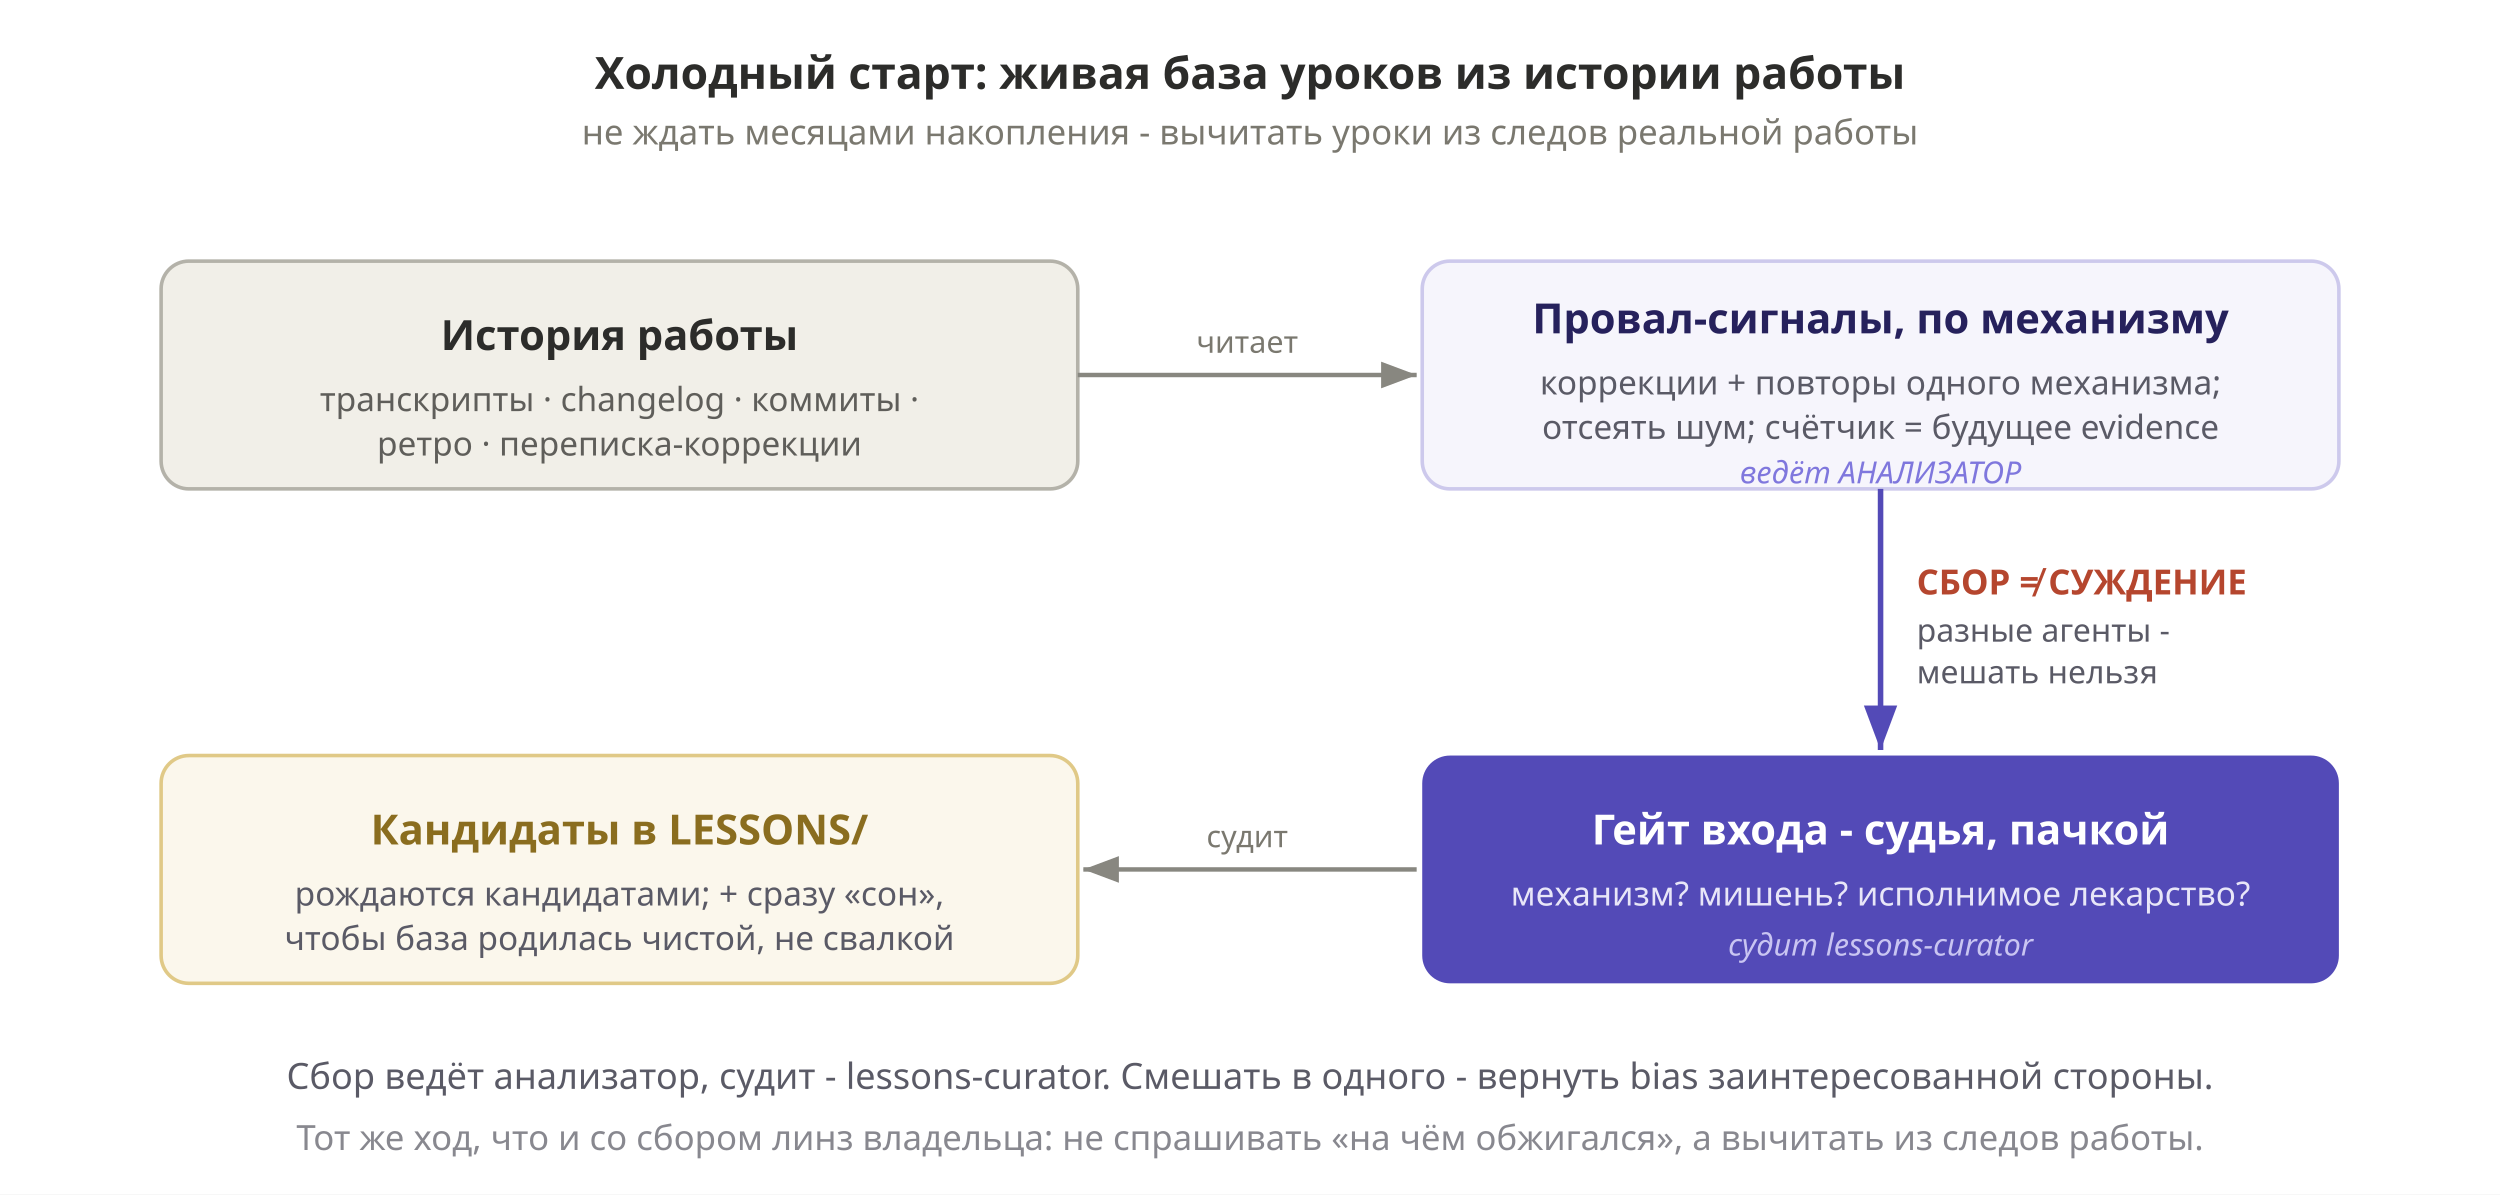
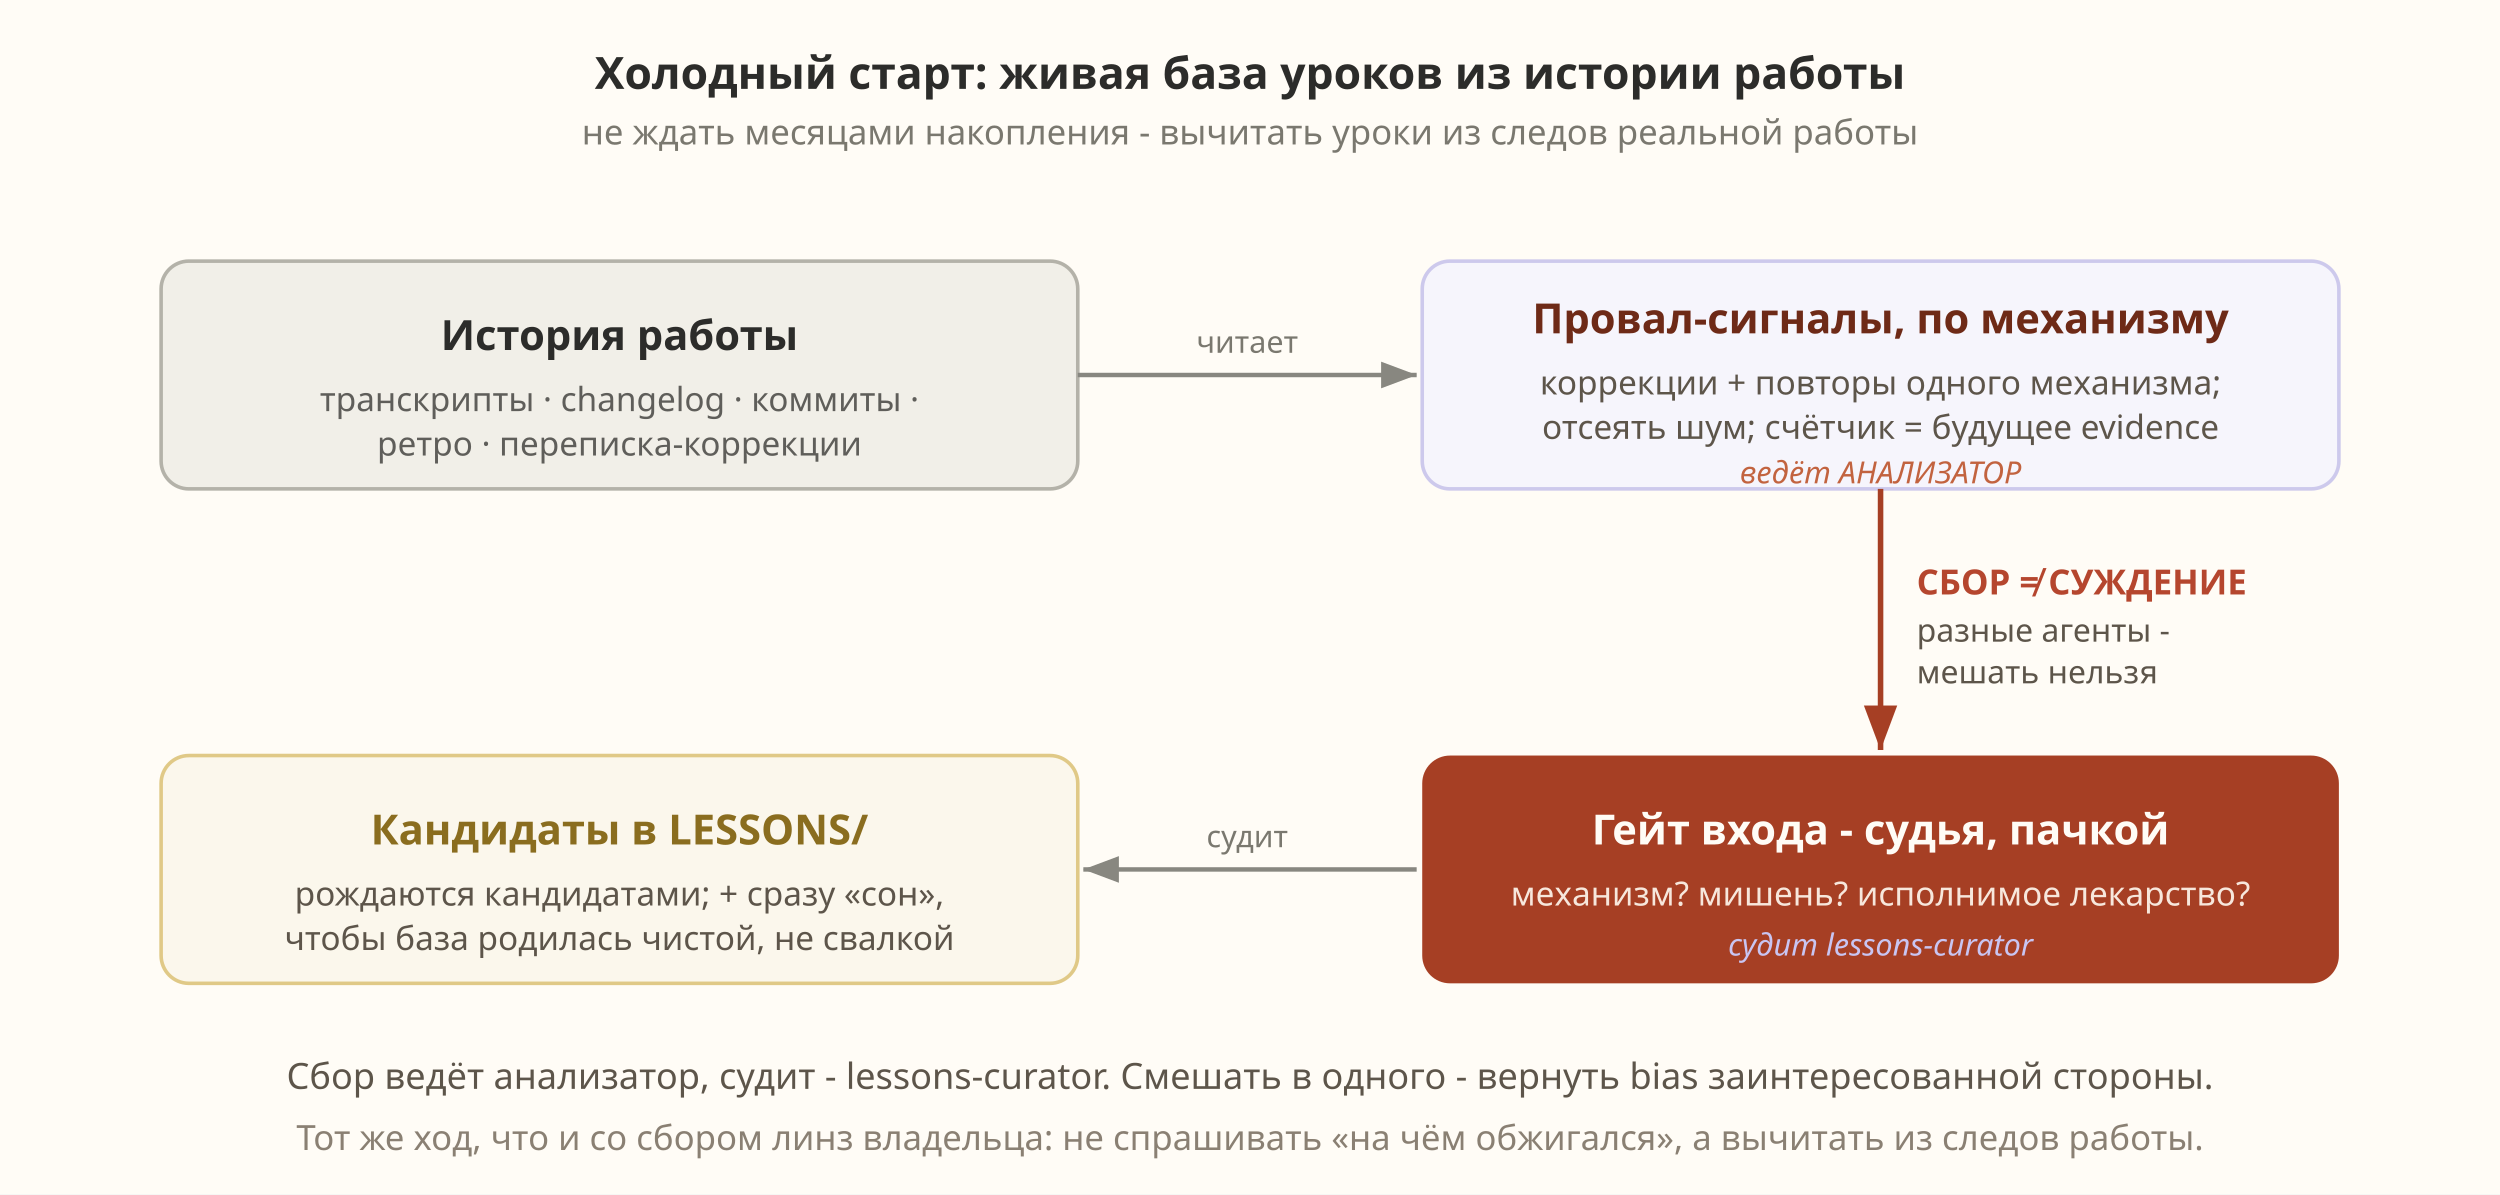
- <svg xmlns="http://www.w3.org/2000/svg" viewBox="0 0 900 430" font-family="'IBM Plex Sans', system-ui, sans-serif">
+ <svg xmlns="http://www.w3.org/2000/svg" viewBox="0 0 900 430" font-family="'Golos Text', 'IBM Plex Sans', system-ui, sans-serif">
  <defs>
    <marker id="a" markerWidth="10" markerHeight="10" refX="8" refY="3" orient="auto" markerUnits="strokeWidth">
      <path d="M0,0 L8,3 L0,6 Z" fill="#888780" />
    </marker>
    <marker id="ap" markerWidth="10" markerHeight="10" refX="8" refY="3" orient="auto" markerUnits="strokeWidth">
-       <path d="M0,0 L8,3 L0,6 Z" fill="#534ab7" />
+       <path d="M0,0 L8,3 L0,6 Z" fill="#a63f24" />
    </marker>
  </defs>
-   <rect width="900" height="430" fill="#ffffff" />
+   <rect width="900" height="430" fill="#fffcf6" />
  <text x="450" y="32" text-anchor="middle" font-size="16" font-weight="600" fill="#2c2c2a">Холодный старт: живая база уроков из истории работы</text>
  <text x="450" y="52" text-anchor="middle" font-size="12.5" fill="#7a786f">не ждать месяцами накопления - вычитать уроки из следов реальной работы</text>
  <rect x="58" y="94" width="330" height="82" rx="10" fill="#f1efe8" stroke="#b4b2a9" stroke-width="1.3" />
  <text x="223" y="126" text-anchor="middle" font-size="15" font-weight="700" fill="#2c2c2a">История работы</text>
  <text x="223" y="148" text-anchor="middle" font-size="12" fill="#5f5e5a">транскрипты · changelog · коммиты ·</text>
  <text x="223" y="164" text-anchor="middle" font-size="12" fill="#5f5e5a">ретро · переписка-коррекции</text>
  <rect x="512" y="94" width="330" height="82" rx="10" fill="#f6f5fc" stroke="#cdc9ec" stroke-width="1.3" />
-   <text x="677" y="120" text-anchor="middle" font-size="15" font-weight="700" fill="#26215c">Провал-сигналы, по механизму</text>
-   <text x="677" y="142" text-anchor="middle" font-size="12" fill="#5a5a66">коррекции + повторы одного механизма;</text>
-   <text x="677" y="158" text-anchor="middle" font-size="12" fill="#5a5a66">отсеять шум; счётчик = будущее evidence</text>
-   <text x="677" y="174" text-anchor="middle" font-size="11" font-style="italic" fill="#7f77dd">ведёт АНАЛИЗАТОР</text>
-   <rect x="512" y="272" width="330" height="82" rx="10" fill="#534ab7" />
-   <text x="677" y="304" text-anchor="middle" font-size="15" font-weight="700" fill="#ffffff">Гейт входа - судья, пачкой</text>
-   <text x="677" y="326" text-anchor="middle" font-size="12" fill="#e8e6f8">механизм? мишень? исполнимое лекарство?</text>
+   <text x="677" y="120" text-anchor="middle" font-size="15" font-weight="700" fill="#6e2a17">Провал-сигналы, по механизму</text>
+   <text x="677" y="142" text-anchor="middle" font-size="12" fill="#5d554a">коррекции + повторы одного механизма;</text>
+   <text x="677" y="158" text-anchor="middle" font-size="12" fill="#5d554a">отсеять шум; счётчик = будущее evidence</text>
+   <text x="677" y="174" text-anchor="middle" font-size="11" font-style="italic" fill="#c2633f">ведёт АНАЛИЗАТОР</text>
+   <rect x="512" y="272" width="330" height="82" rx="10" fill="#a63f24" />
+   <text x="677" y="304" text-anchor="middle" font-size="15" font-weight="700" fill="#fffcf6">Гейт входа - судья, пачкой</text>
+   <text x="677" y="326" text-anchor="middle" font-size="12" fill="#f7e7dc">механизм? мишень? исполнимое лекарство?</text>
  <text x="677" y="344" text-anchor="middle" font-size="11" font-style="italic" fill="#c9c5f2">судит lessons-curator</text>
  <rect x="58" y="272" width="330" height="82" rx="10" fill="#fbf7ec" stroke="#e0c987" stroke-width="1.3" />
  <text x="223" y="304" text-anchor="middle" font-size="15" font-weight="700" fill="#8a6d1f">Кандидаты в LESSONS/</text>
-   <text x="223" y="326" text-anchor="middle" font-size="12" fill="#5a5a66">рождаются кандидатами; + сразу «сон»,</text>
-   <text x="223" y="342" text-anchor="middle" font-size="12" fill="#5a5a66">чтобы база родилась чистой, не свалкой</text>
+   <text x="223" y="326" text-anchor="middle" font-size="12" fill="#5d554a">рождаются кандидатами; + сразу «сон»,</text>
+   <text x="223" y="342" text-anchor="middle" font-size="12" fill="#5d554a">чтобы база родилась чистой, не свалкой</text>
  <line x1="388" y1="135" x2="510" y2="135" stroke="#888780" stroke-width="1.6" marker-end="url(#a)" />
  <text x="449" y="127" text-anchor="middle" font-size="11" fill="#7a786f">читает</text>
-   <line x1="677" y1="176" x2="677" y2="270" stroke="#534ab7" stroke-width="2" marker-end="url(#ap)" />
+   <line x1="677" y1="176" x2="677" y2="270" stroke="#a63f24" stroke-width="2" marker-end="url(#ap)" />
  <text x="690" y="214" font-size="12.5" font-weight="700" fill="#b5462e">СБОР ≠ СУЖДЕНИЕ</text>
-   <text x="690" y="231" font-size="11.5" fill="#5a5a66">разные агенты -</text>
-   <text x="690" y="246" font-size="11.5" fill="#5a5a66">мешать нельзя</text>
+   <text x="690" y="231" font-size="11.5" fill="#5d554a">разные агенты -</text>
+   <text x="690" y="246" font-size="11.5" fill="#5d554a">мешать нельзя</text>
  <line x1="510" y1="313" x2="390" y2="313" stroke="#888780" stroke-width="1.6" marker-end="url(#a)" />
  <text x="449" y="305" text-anchor="middle" font-size="11" fill="#7a786f">судит</text>
-   <text x="450" y="392" text-anchor="middle" font-size="13" fill="#5a5a66">Сбор ведёт анализатор, судит - lessons-curator. Смешать в одного - вернуть bias заинтересованной стороны.</text>
-   <text x="450" y="414" text-anchor="middle" font-size="12.5" fill="#88888f">Тот же ход, что и со сбором линз владельца: не спрашивать «на чём обжигался», а вычитать из следов работы.</text>
+   <text x="450" y="392" text-anchor="middle" font-size="13" fill="#5d554a">Сбор ведёт анализатор, судит - lessons-curator. Смешать в одного - вернуть bias заинтересованной стороны.</text>
+   <text x="450" y="414" text-anchor="middle" font-size="12.5" fill="#8a8073">Тот же ход, что и со сбором линз владельца: не спрашивать «на чём обжигался», а вычитать из следов работы.</text>
</svg>
